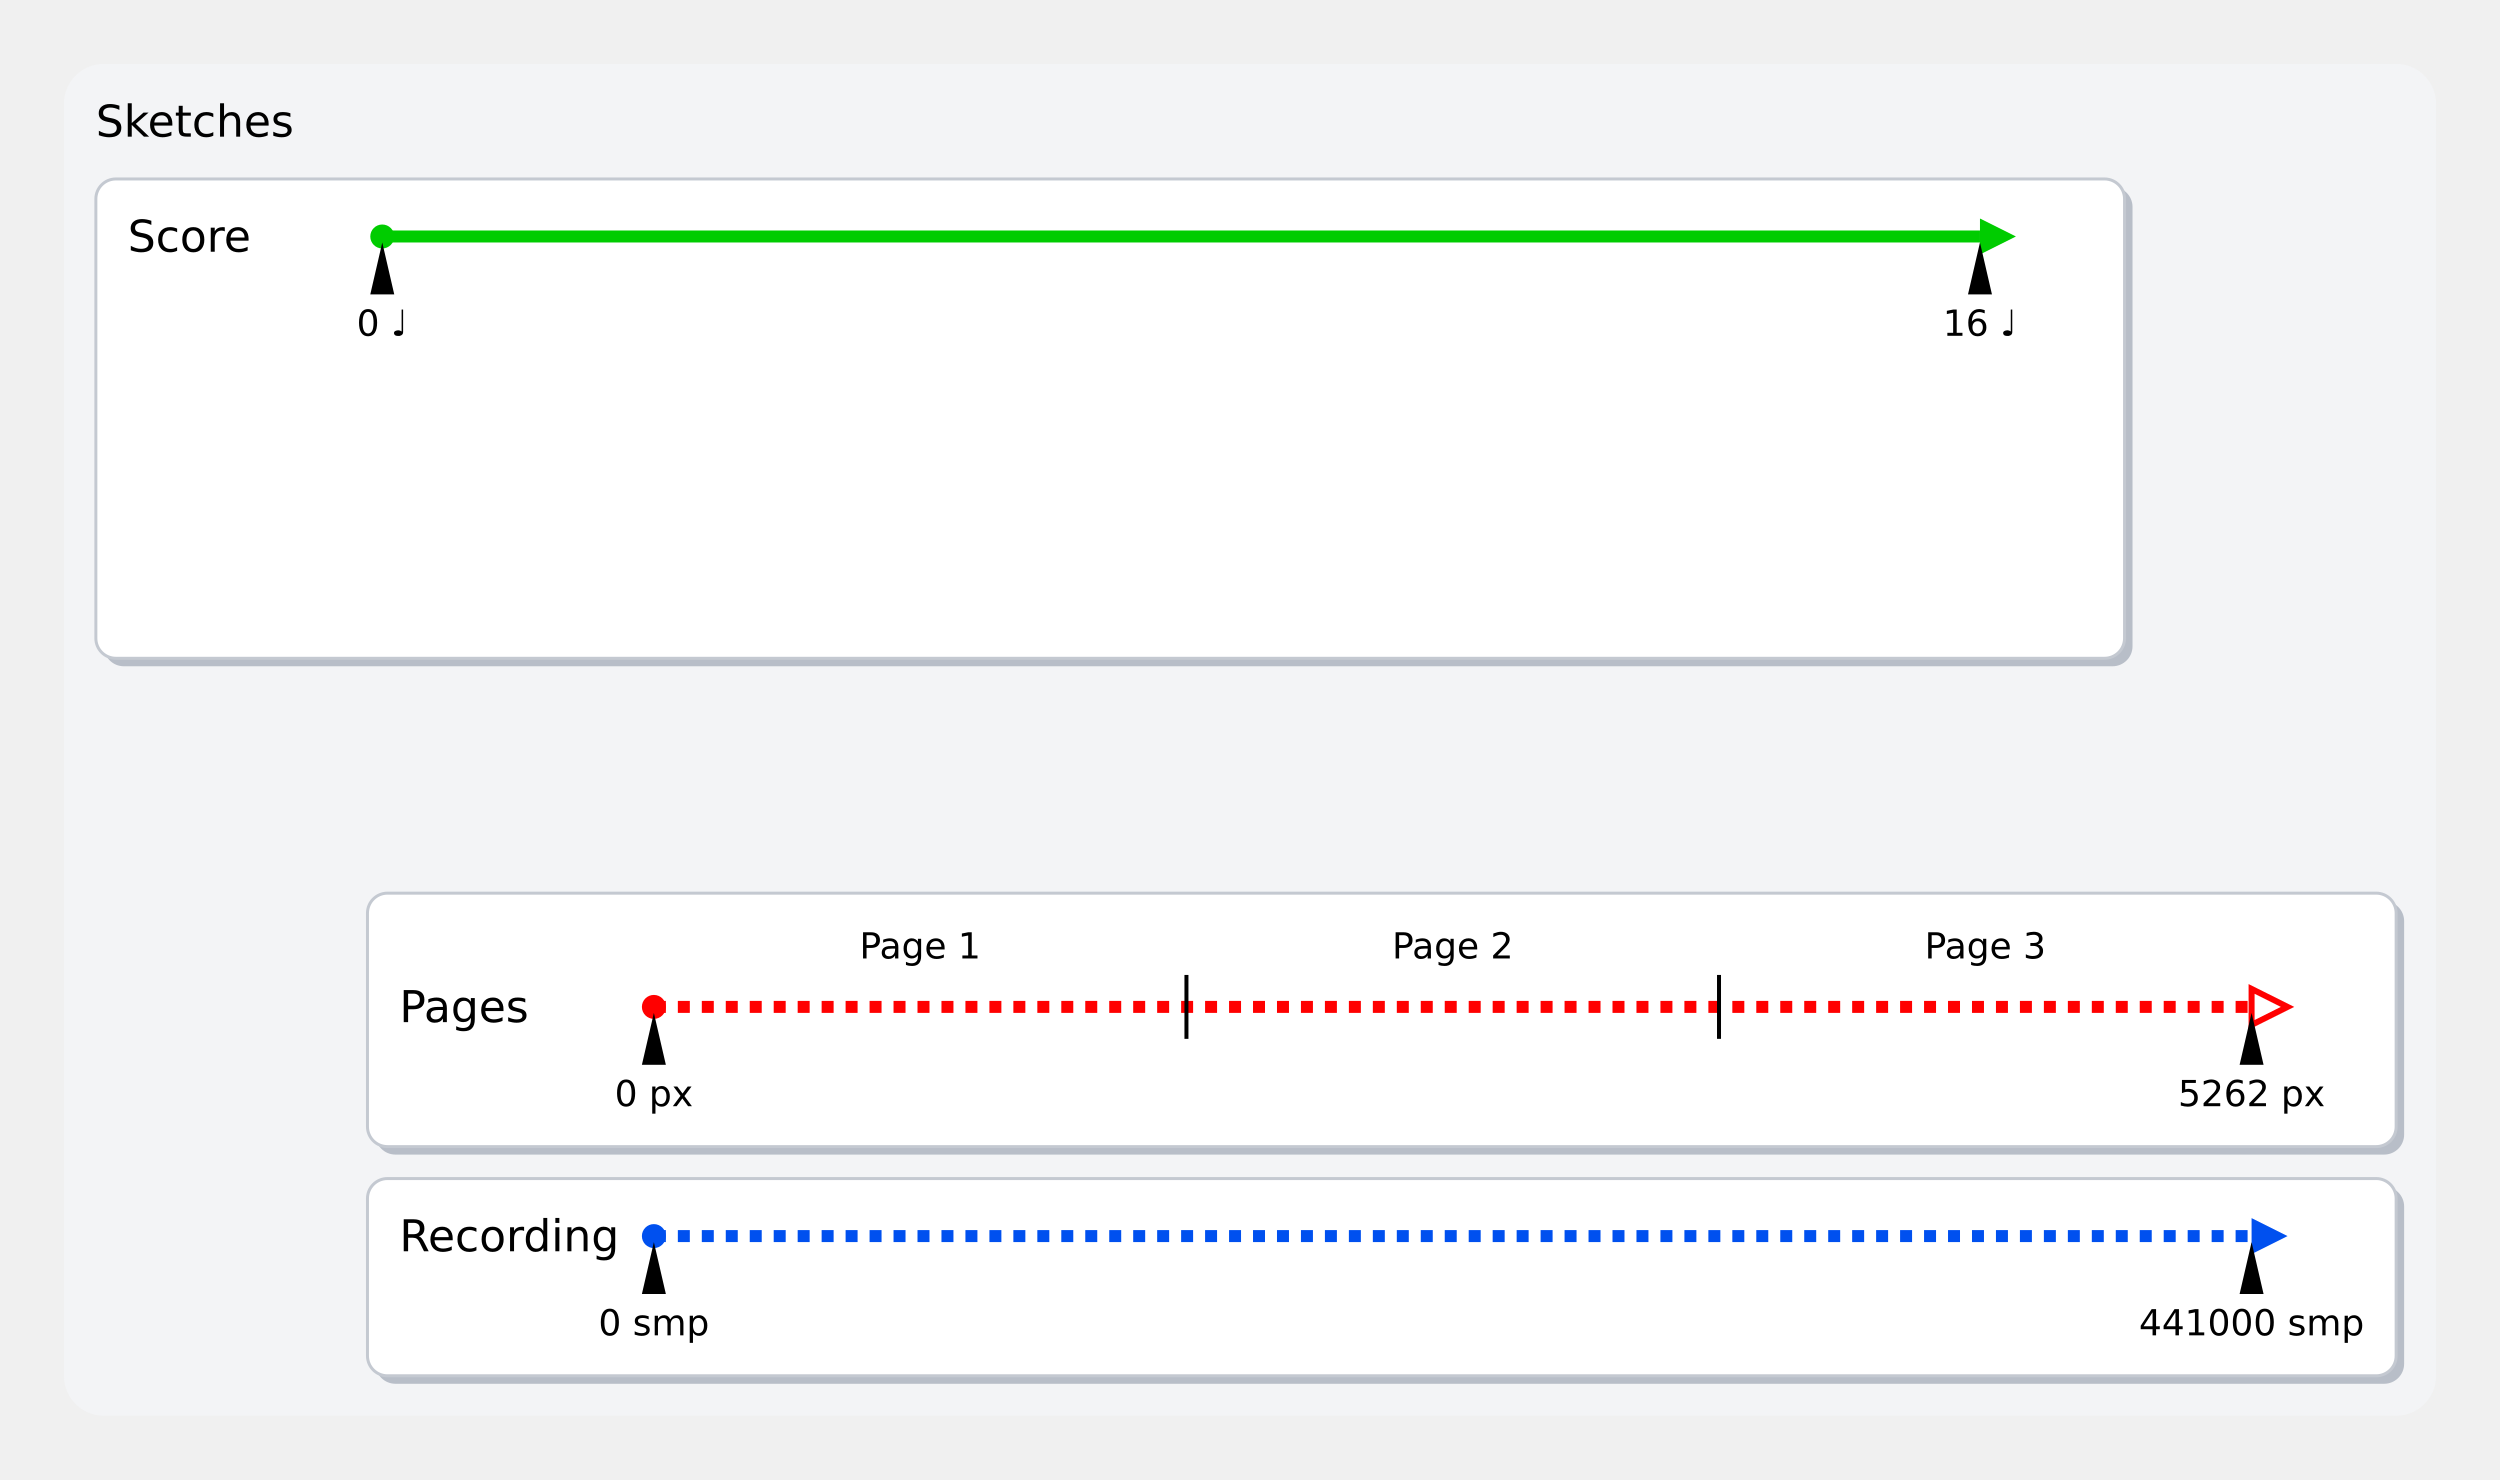
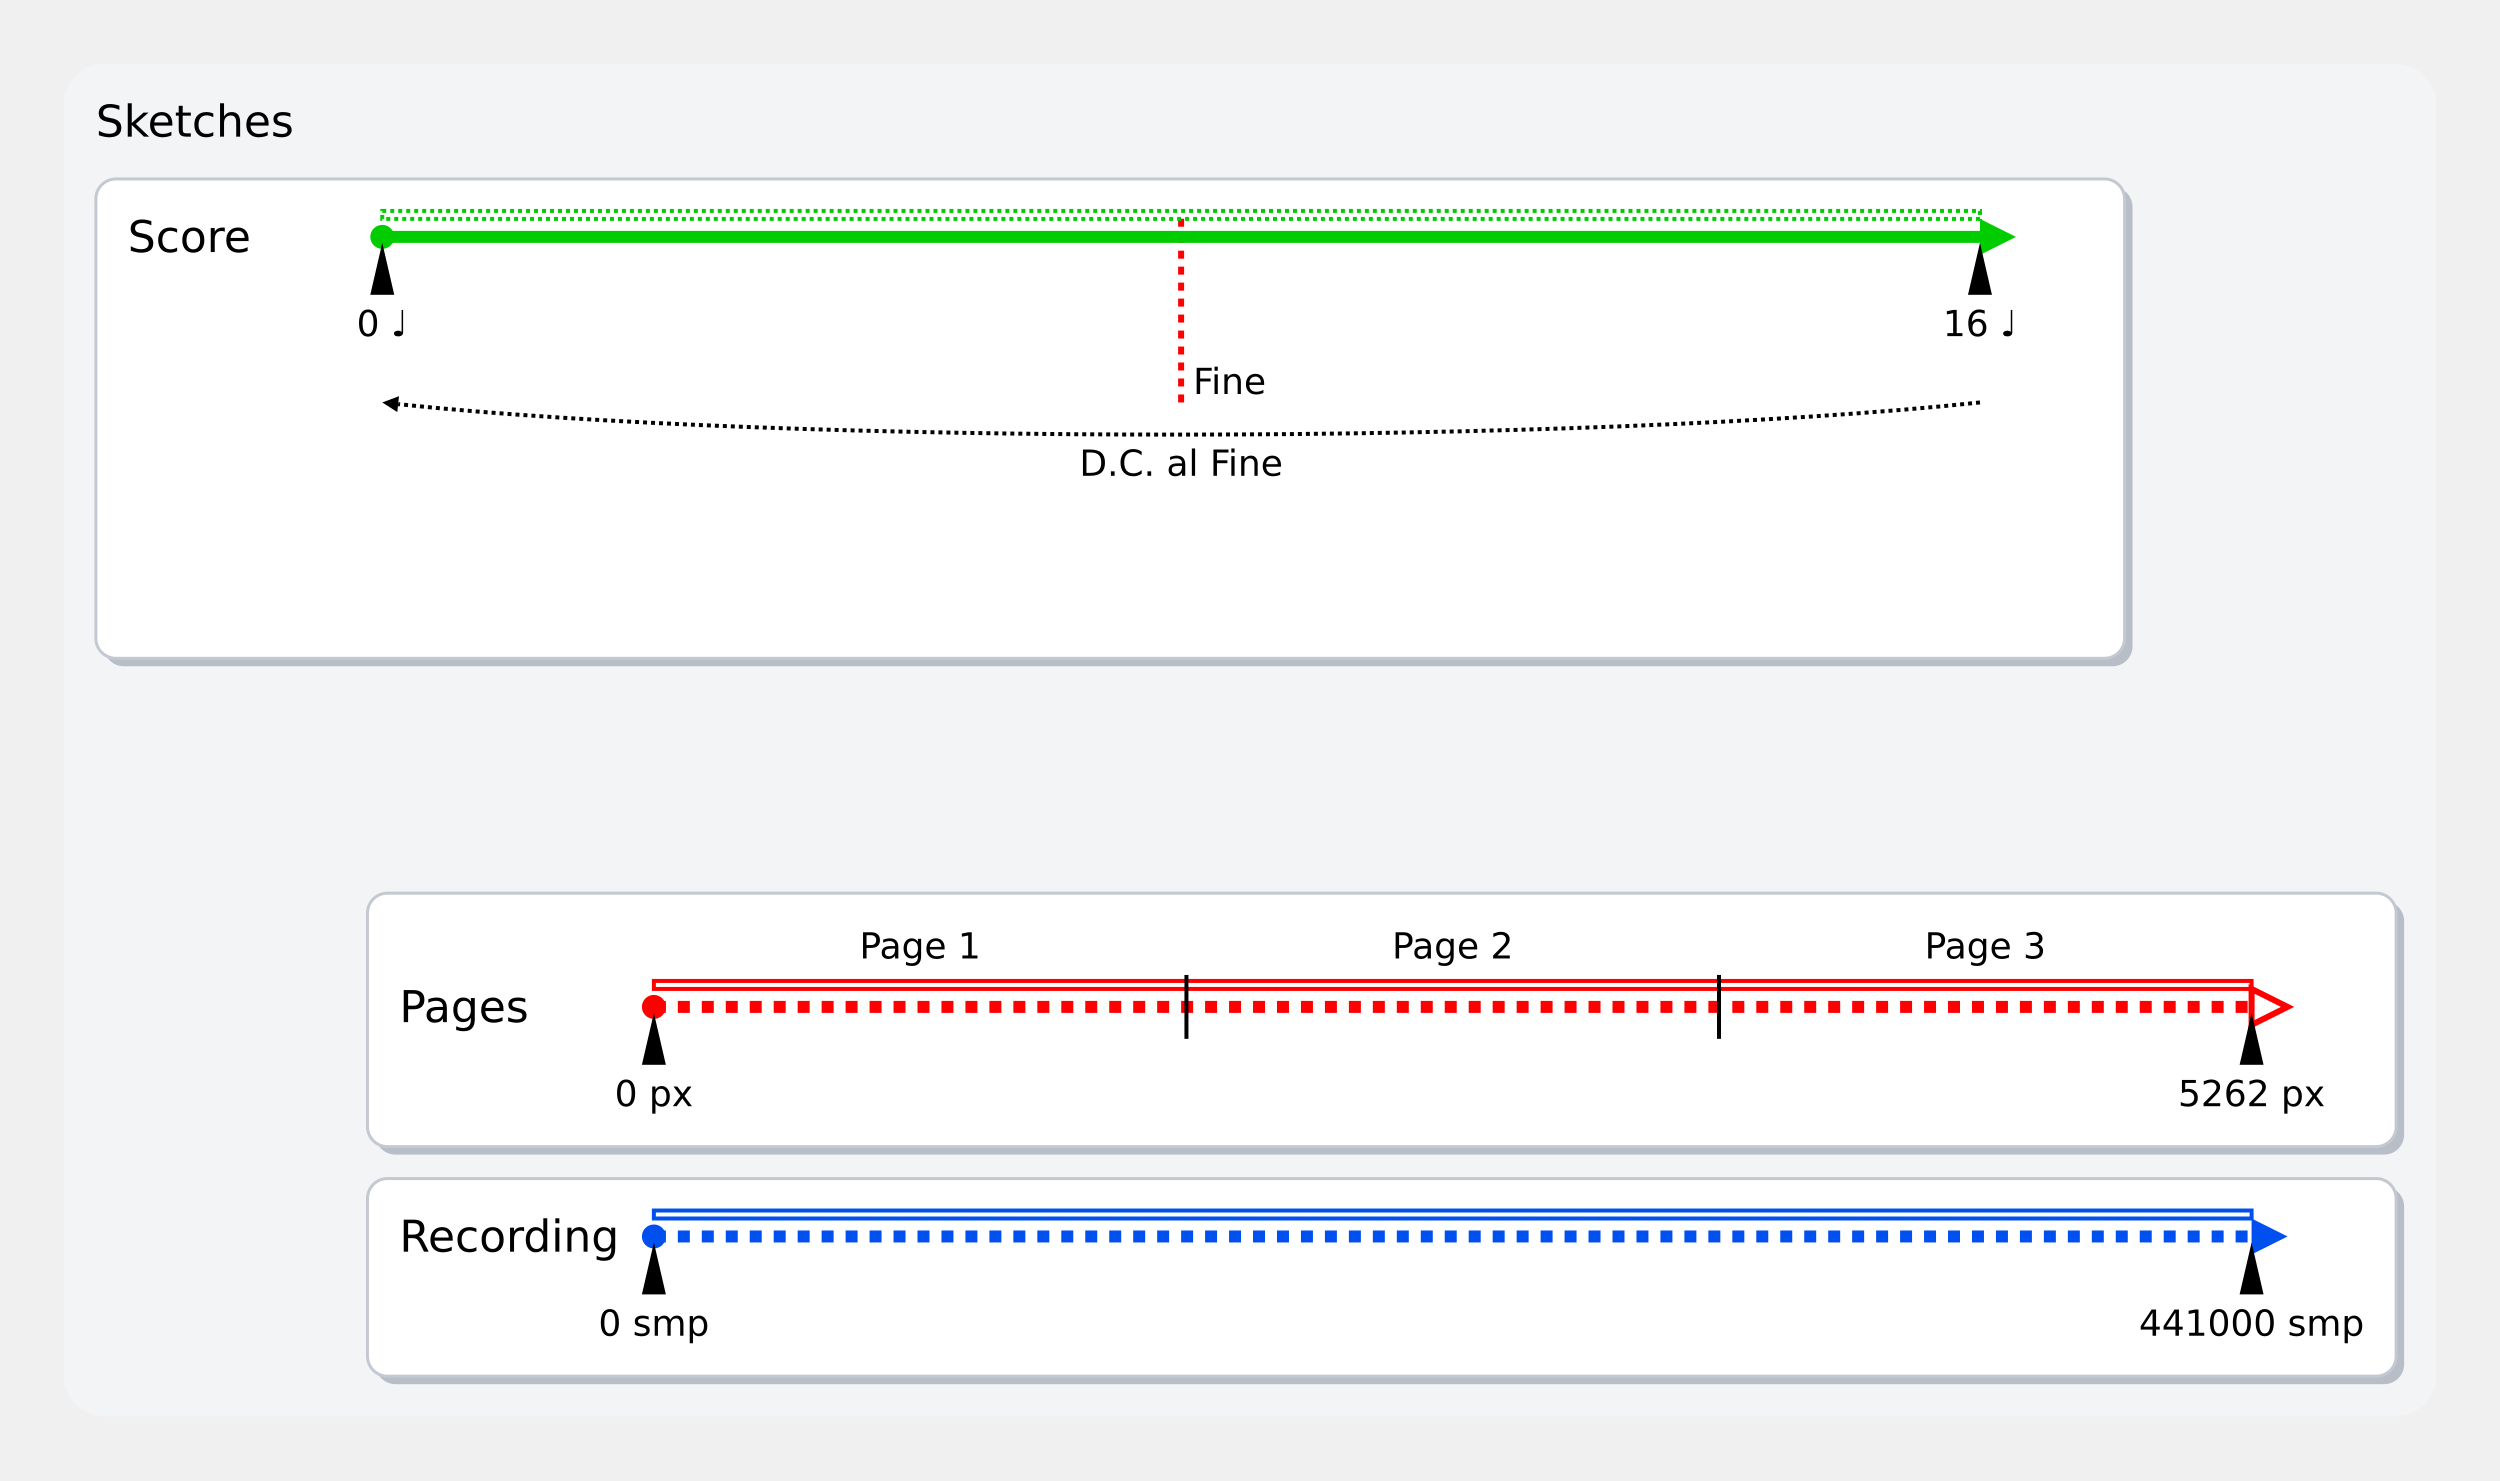
- <svg xmlns="http://www.w3.org/2000/svg" width="625.897" height="370.441" viewBox="0 0 625.897 370.441" font-family="DejaVu Sans" text-rendering="geometricPrecision" style="font-kerning:none;font-variant-ligatures:none">
+ <svg xmlns="http://www.w3.org/2000/svg" width="625.897" height="370.539" viewBox="0 0 625.897 370.539" font-family="DejaVu Sans" text-rendering="geometricPrecision" style="font-kerning:none;font-variant-ligatures:none">
  <g transform="translate(16 16)">
-     <rect x="0" y="0" width="593.897" height="338.441" rx="10" fill="#F3F4F6" />
+     <rect x="0" y="0" width="593.897" height="338.539" rx="10" fill="#F3F4F6" />
    <text data-address="name" x="8" y="18.21" text-anchor="start" font-size="11" fill="#000000">Sketches</text>
    <rect data-address="pages/card" x="78" y="209.609" width="507.897" height="63.453" rx="5" fill="#B8BEC8" />
    <rect data-address="pages/card" x="76" y="207.609" width="507.897" height="63.453" rx="5" fill="#FFFFFF" stroke="#C4C9D1" stroke-width="0.75" />
+     <polygon data-address="pages/cmap_1" points="147.704,229.586 547.704,229.586 547.704,231.586 147.704,231.586" fill="none" stroke="#FF0000" stroke-width="1" />
    <line data-address="pages" x1="147.704" y1="236.086" x2="547.704" y2="236.086" stroke="#FF0000" stroke-width="3" stroke-dasharray="3 3" />
    <circle data-address="pages" cx="147.704" cy="236.086" r="3" fill="#FF0000" />
    <polygon data-address="pages" points="556.704,236.086 547.704,231.586 547.704,240.586" fill="none" stroke="#FF0000" stroke-width="1.5" />
    <line data-address="page_2/start" x1="281.037" y1="228.086" x2="281.037" y2="244.086" stroke="#000000" stroke-width="1" />
    <line data-address="page_3/start" x1="414.37" y1="228.086" x2="414.37" y2="244.086" stroke="#000000" stroke-width="1" />
    <polygon data-address="pages/start" points="147.704,237.586 144.704,250.586 150.704,250.586" fill="#000000" />
    <polygon data-address="pages/end" points="547.704,237.586 544.704,250.586 550.704,250.586" fill="#000000" />
    <text data-address="pages/name" x="84" y="239.894" text-anchor="start" font-size="11" fill="#000000">Pages</text>
    <text data-address="pages/start/label" x="147.704" y="260.94" text-anchor="middle" font-size="9" fill="#000000">0 px</text>
    <text data-address="pages/end/label" x="547.704" y="260.94" text-anchor="middle" font-size="9" fill="#000000">5262 px</text>
    <text data-address="page_1/label" x="214.37" y="223.963" text-anchor="middle" font-size="9" fill="#000000">Page 1</text>
    <text data-address="page_2/label" x="347.704" y="223.963" text-anchor="middle" font-size="9" fill="#000000">Page 2</text>
    <text data-address="page_3/label" x="481.037" y="223.963" text-anchor="middle" font-size="9" fill="#000000">Page 3</text>
-     <rect data-address="recording/card" x="78" y="281.062" width="507.897" height="49.379" rx="5" fill="#B8BEC8" />
-     <rect data-address="recording/card" x="76" y="279.062" width="507.897" height="49.379" rx="5" fill="#FFFFFF" stroke="#C4C9D1" stroke-width="0.75" />
-     <line data-address="recording" x1="147.704" y1="293.465" x2="547.704" y2="293.465" stroke="#0050EF" stroke-width="3" stroke-dasharray="3 3" />
-     <circle data-address="recording" cx="147.704" cy="293.465" r="3" fill="#0050EF" />
-     <polygon data-address="recording" points="556.704,293.465 547.704,288.965 547.704,297.965" fill="#0050EF" />
-     <polygon data-address="recording/start" points="147.704,294.965 144.704,307.965 150.704,307.965" fill="#000000" />
-     <polygon data-address="recording/end" points="547.704,294.965 544.704,307.965 550.704,307.965" fill="#000000" />
-     <text data-address="recording/name" x="84" y="297.273" text-anchor="start" font-size="11" fill="#000000">Recording</text>
-     <text data-address="recording/start/label" x="147.704" y="318.319" text-anchor="middle" font-size="9" fill="#000000">0 smp</text>
-     <text data-address="recording/end/label" x="547.704" y="318.319" text-anchor="middle" font-size="9" fill="#000000">441000 smp</text>
+     <rect data-address="recording/card" x="78" y="281.062" width="507.897" height="49.477" rx="5" fill="#B8BEC8" />
+     <rect data-address="recording/card" x="76" y="279.062" width="507.897" height="49.477" rx="5" fill="#FFFFFF" stroke="#C4C9D1" stroke-width="0.75" />
+     <polygon data-address="recording/cmap_1" points="147.704,287.062 547.704,287.062 547.704,289.062 147.704,289.062" fill="none" stroke="#0050EF" stroke-width="1" />
+     <line data-address="recording" x1="147.704" y1="293.562" x2="547.704" y2="293.562" stroke="#0050EF" stroke-width="3" stroke-dasharray="3 3" />
+     <circle data-address="recording" cx="147.704" cy="293.562" r="3" fill="#0050EF" />
+     <polygon data-address="recording" points="556.704,293.562 547.704,289.062 547.704,298.062" fill="#0050EF" />
+     <polygon data-address="recording/start" points="147.704,295.062 144.704,308.062 150.704,308.062" fill="#000000" />
+     <polygon data-address="recording/end" points="547.704,295.062 544.704,308.062 550.704,308.062" fill="#000000" />
+     <text data-address="recording/name" x="84" y="297.371" text-anchor="start" font-size="11" fill="#000000">Recording</text>
+     <text data-address="recording/start/label" x="147.704" y="318.416" text-anchor="middle" font-size="9" fill="#000000">0 smp</text>
+     <text data-address="recording/end/label" x="547.704" y="318.416" text-anchor="middle" font-size="9" fill="#000000">441000 smp</text>
    <rect data-address="score/card" x="10" y="30.805" width="507.897" height="120" rx="5" fill="#B8BEC8" />
    <rect data-address="score/card" x="8" y="28.805" width="507.897" height="120" rx="5" fill="#FFFFFF" stroke="#C4C9D1" stroke-width="0.75" />
-     <line data-address="score" x1="79.704" y1="43.207" x2="479.704" y2="43.207" stroke="#00CC00" stroke-width="3" />
-     <circle data-address="score" cx="79.704" cy="43.207" r="3" fill="#00CC00" />
-     <polygon data-address="score" points="488.704,43.207 479.704,38.707 479.704,47.707" fill="#00CC00" />
-     <polygon data-address="score/start" points="79.704,44.707 76.704,57.707 82.704,57.707" fill="#000000" />
-     <polygon data-address="score/end" points="479.704,44.707 476.704,57.707 482.704,57.707" fill="#000000" />
-     <text data-address="score/name" x="16" y="47.015" text-anchor="start" font-size="11" fill="#000000">Score</text>
-     <text data-address="score/start/label" x="79.704" y="68.061" text-anchor="middle" font-size="9" fill="#000000">0 ♩</text>
-     <text data-address="score/end/label" x="479.704" y="68.061" text-anchor="middle" font-size="9" fill="#000000">16 ♩</text>
+     <line data-address="score/break_1" x1="279.704" y1="84.758" x2="279.704" y2="36.805" stroke="#FF0000" stroke-width="1.5" stroke-dasharray="2 2" />
+     <polygon data-address="score/cmap_1" points="79.704,36.805 479.704,36.805 479.704,38.805 79.704,38.805" fill="none" stroke="#00CC00" stroke-width="1" stroke-dasharray="1 1" />
+     <path data-address="score/jump_1" d="M479.704 84.758C379.704 95.424 179.704 95.424 83.681 85.182" fill="none" stroke="#000000" stroke-width="1" stroke-dasharray="1 1" />
+     <polygon data-address="score/jump_1" points="79.704,84.758 83.469,87.171 83.893,83.193" fill="#000000" />
+     <line data-address="score" x1="79.704" y1="43.305" x2="479.704" y2="43.305" stroke="#00CC00" stroke-width="3" />
+     <circle data-address="score" cx="79.704" cy="43.305" r="3" fill="#00CC00" />
+     <polygon data-address="score" points="488.704,43.305 479.704,38.805 479.704,47.805" fill="#00CC00" />
+     <polygon data-address="score/start" points="79.704,44.805 76.704,57.805 82.704,57.805" fill="#000000" />
+     <polygon data-address="score/end" points="479.704,44.805 476.704,57.805 482.704,57.805" fill="#000000" />
+     <text data-address="score/name" x="16" y="47.113" text-anchor="start" font-size="11" fill="#000000">Score</text>
+     <text data-address="score/start/label" x="79.704" y="68.159" text-anchor="middle" font-size="9" fill="#000000">0 ♩</text>
+     <text data-address="score/end/label" x="479.704" y="68.159" text-anchor="middle" font-size="9" fill="#000000">16 ♩</text>
+     <text data-address="score/jump_1/label" x="279.704" y="103.112" text-anchor="middle" font-size="9" fill="#000000">D.C. al Fine</text>
+     <text data-address="score/break_1/label" x="282.704" y="82.635" text-anchor="start" font-size="9" fill="#000000">Fine</text>
  </g>
</svg>
